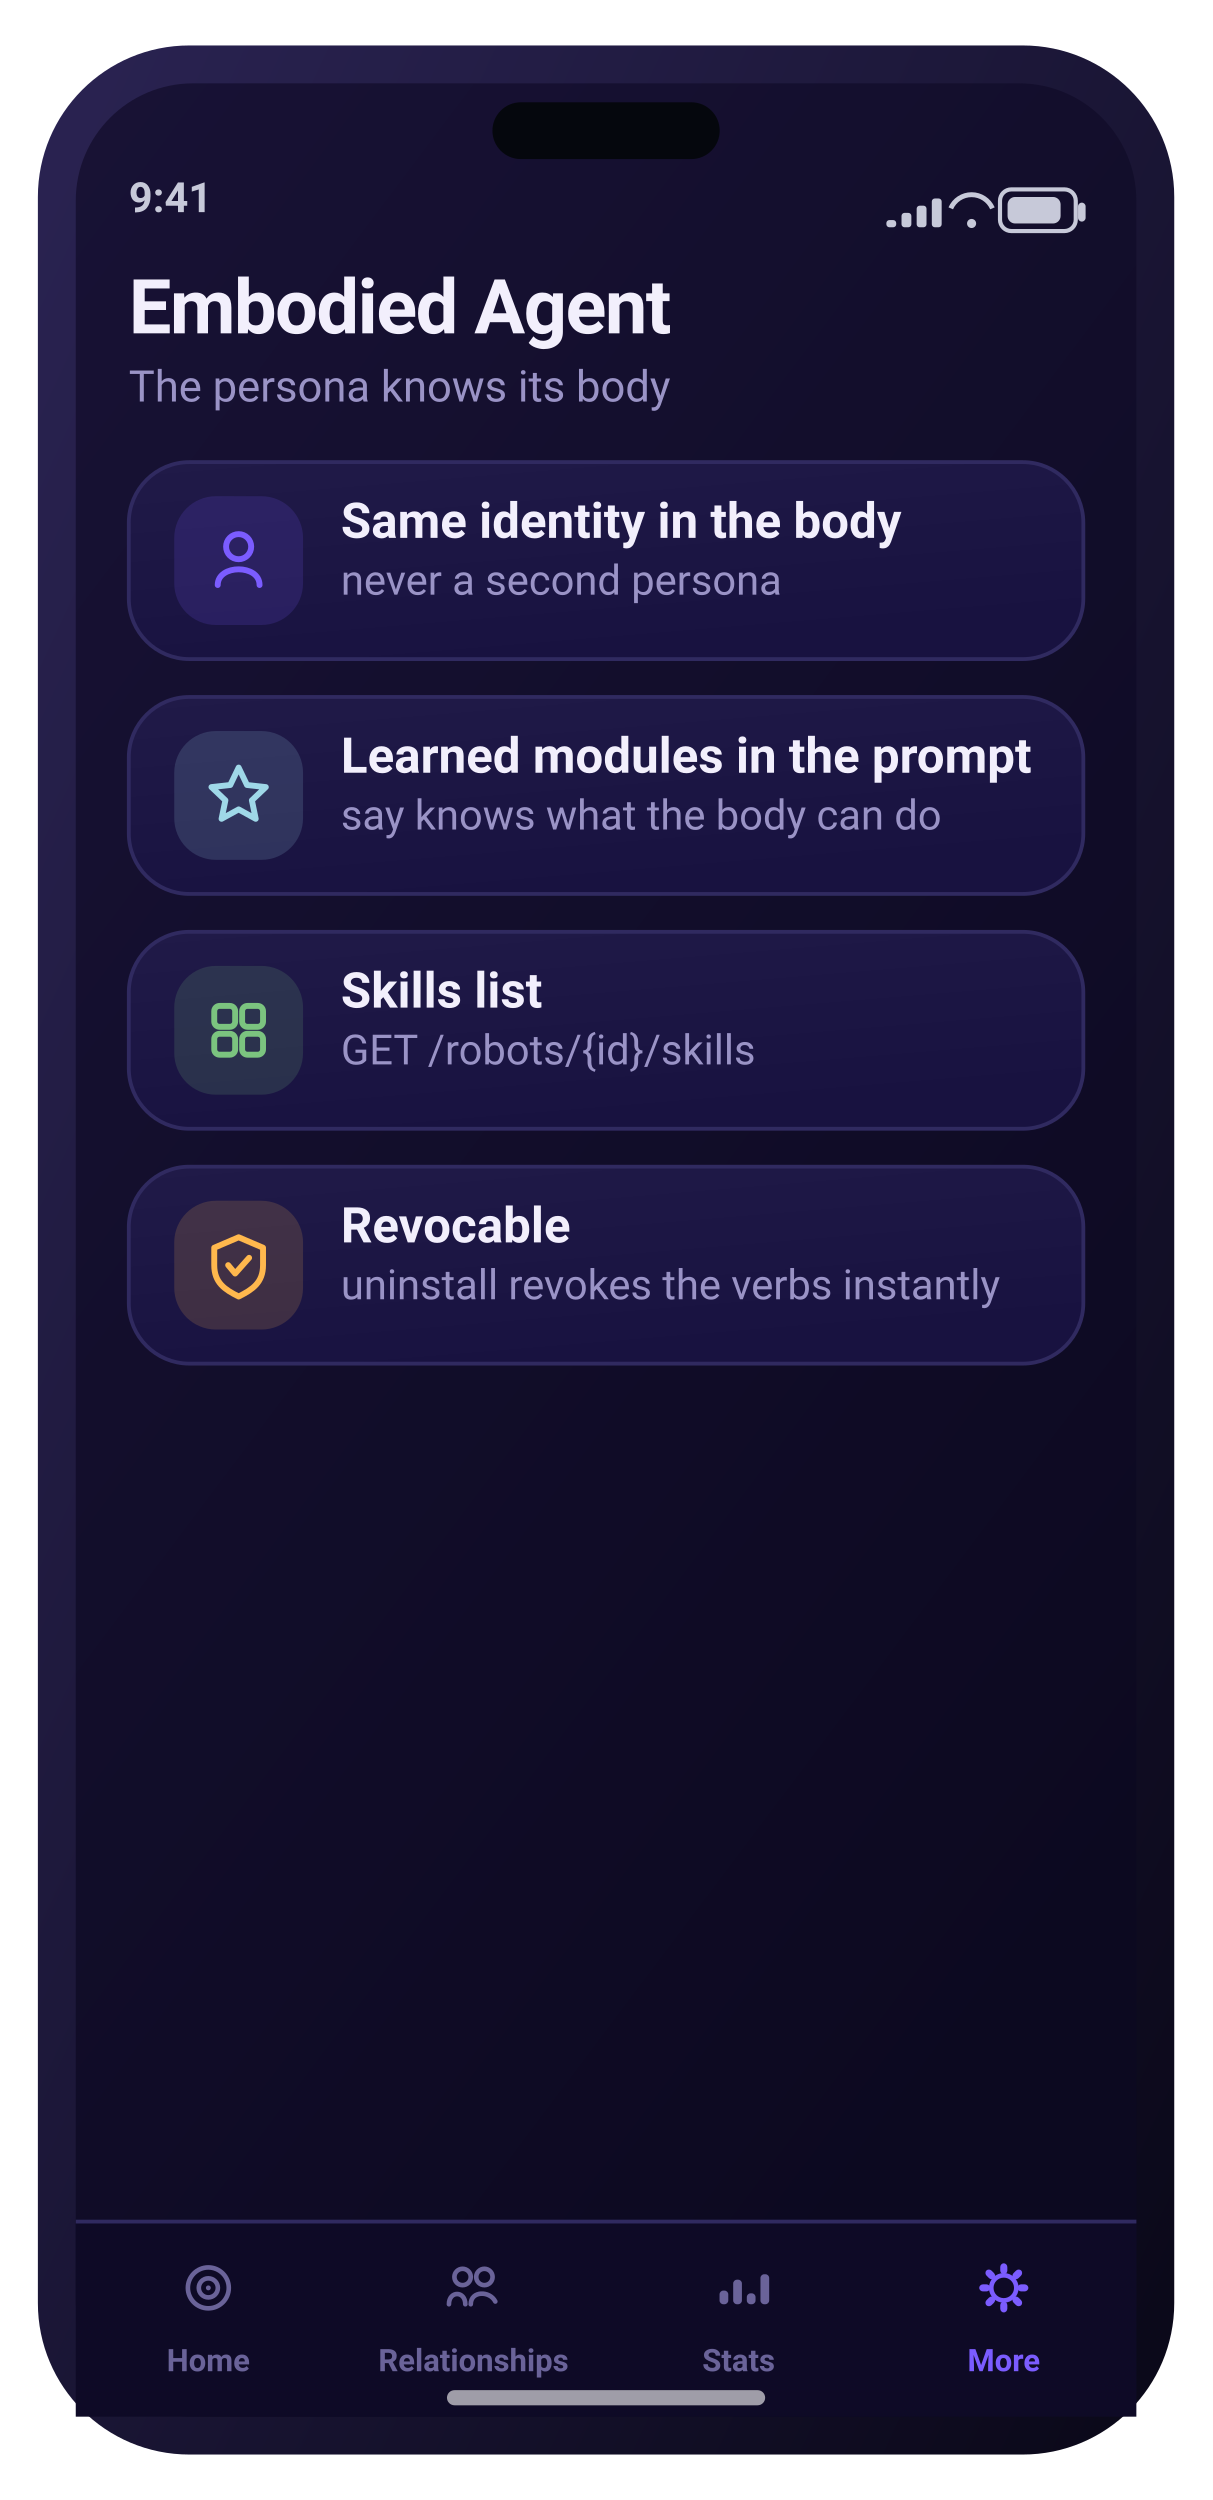
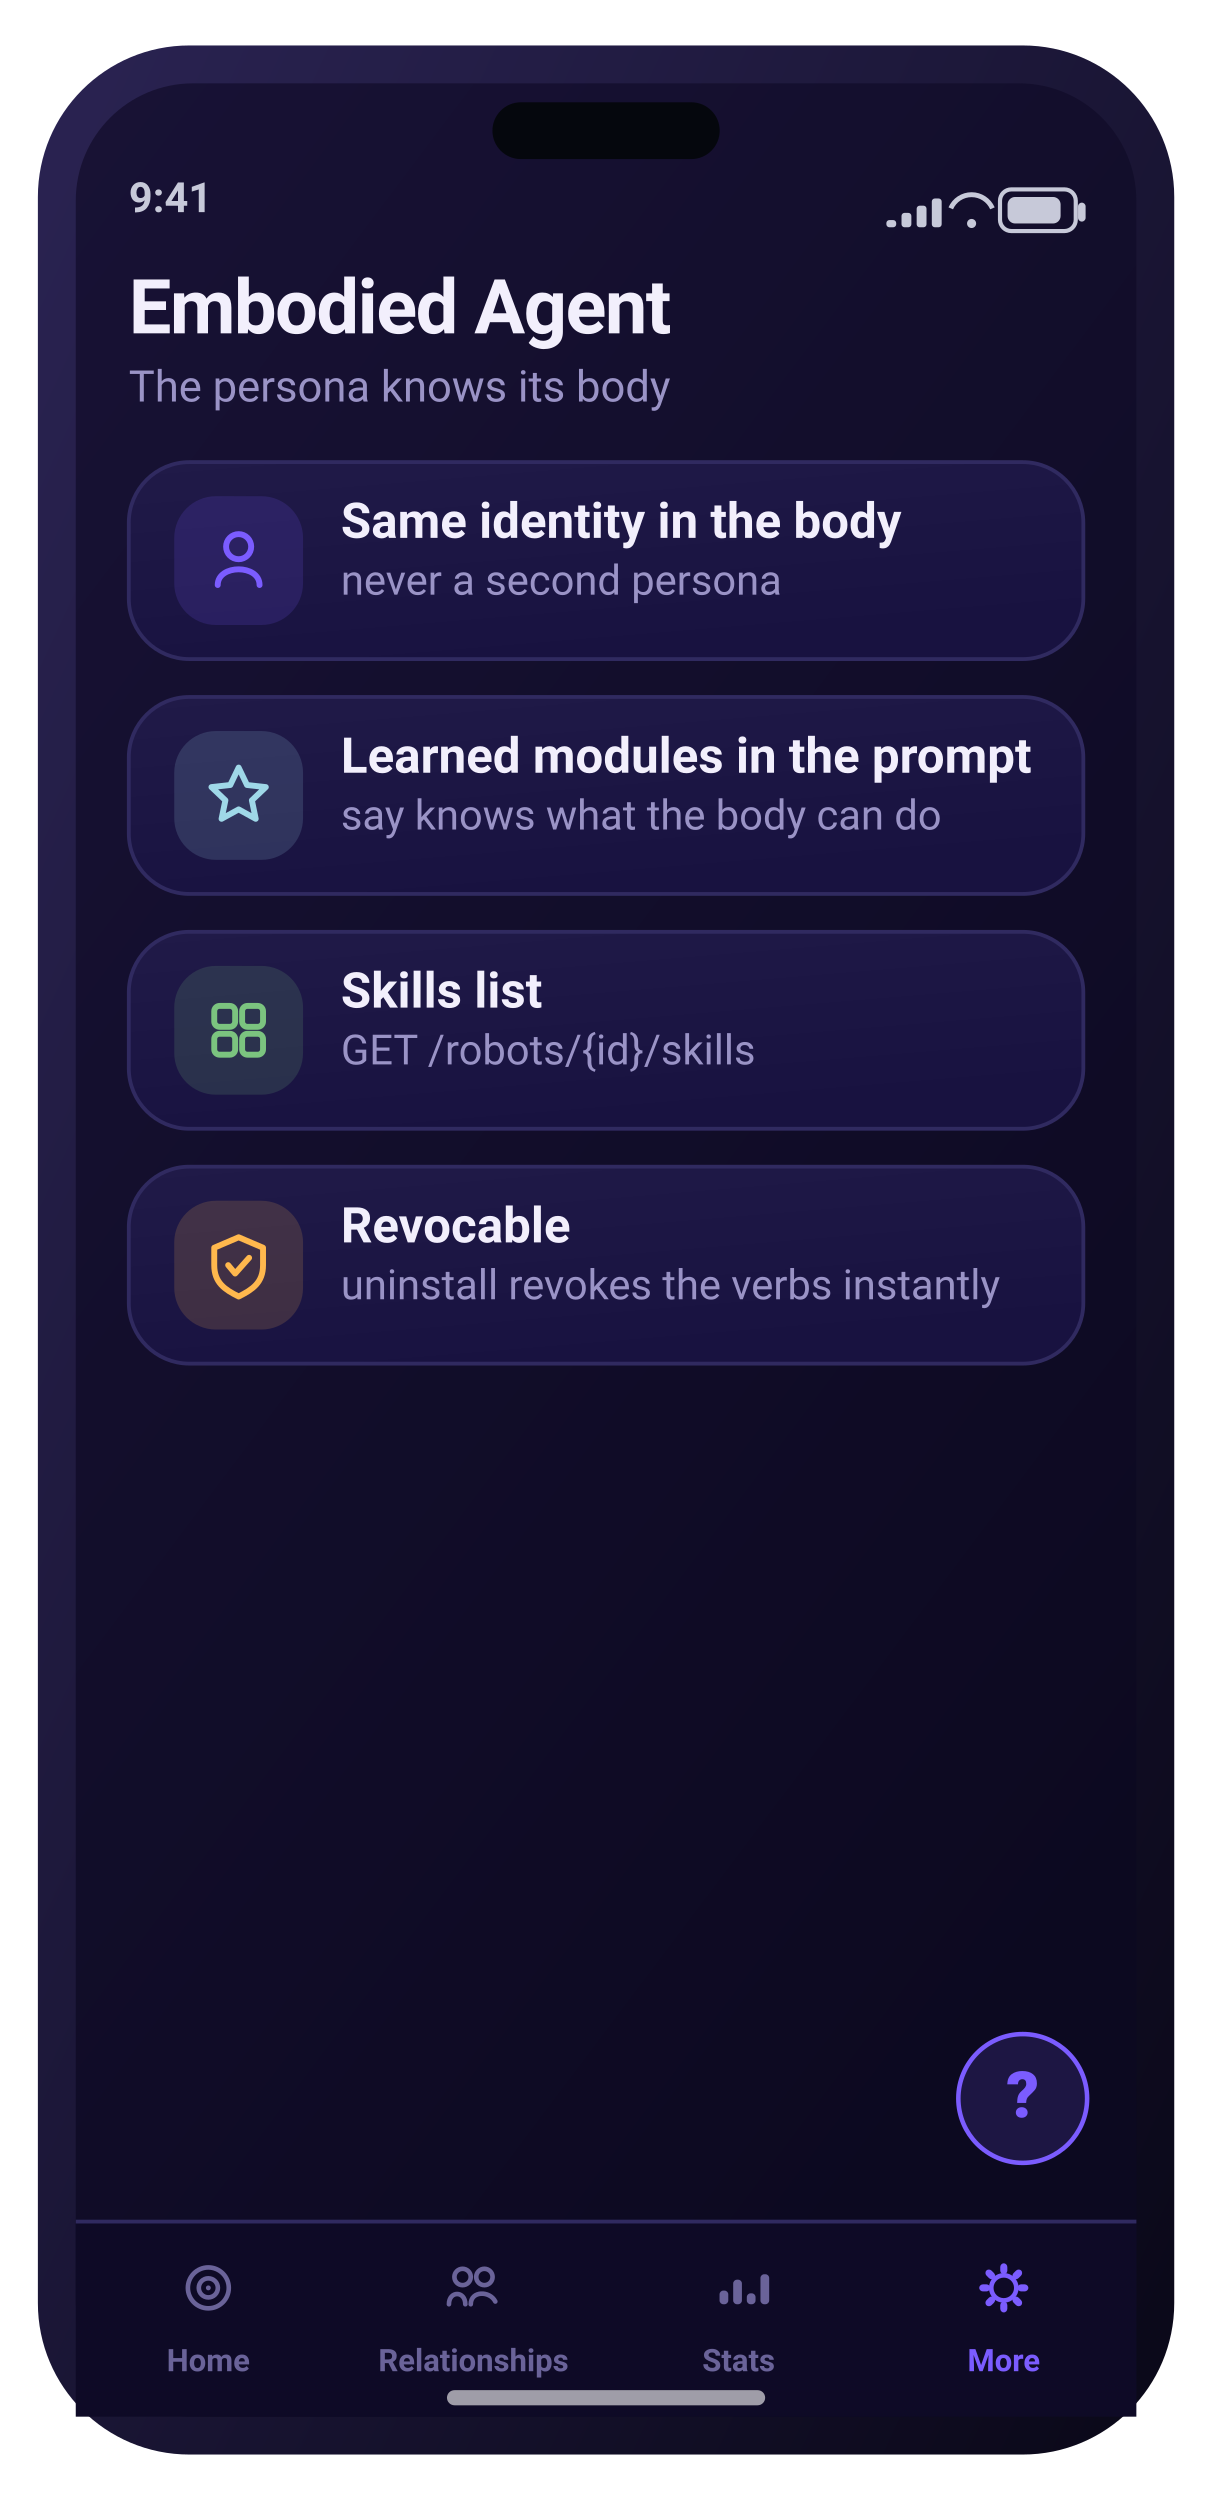
<svg xmlns="http://www.w3.org/2000/svg" width="320" height="660" viewBox="0 0 320 660" role="img" aria-label="Embodied Agent screen">
  <defs>
    <linearGradient id="gScr" x1="0" y1="0" x2="0.6" y2="1">
      <stop offset="0" stop-color="#181235" />
      <stop offset="1" stop-color="#0c0920" />
    </linearGradient>
    <linearGradient id="gFrame" x1="0" y1="0" x2="1" y2="1">
      <stop offset="0" stop-color="#2a2352" />
      <stop offset="1" stop-color="#0a0818" />
    </linearGradient>
    <linearGradient id="gCard" x1="0" y1="0" x2="0.4" y2="1">
      <stop offset="0" stop-color="#201a48" />
      <stop offset="1" stop-color="#181240" />
    </linearGradient>
    <linearGradient id="gBrand" x1="0" y1="0" x2="1" y2="0">
      <stop offset="0" stop-color="#7b5cff" />
      <stop offset="1" stop-color="#9d7bff" />
    </linearGradient>
    <linearGradient id="gAmber" x1="0" y1="0" x2="1" y2="0">
      <stop offset="0" stop-color="#ffb84d" />
      <stop offset="1" stop-color="#ffd27a" />
    </linearGradient>
    <linearGradient id="mV" x1="0" y1="0" x2="1" y2="0">
      <stop offset="0" stop-color="#7b5cff" />
      <stop offset="1" stop-color="#9d7bff" />
    </linearGradient>
    <linearGradient id="mA" x1="0" y1="0" x2="1" y2="0">
      <stop offset="0" stop-color="#ffb84d" />
      <stop offset="1" stop-color="#ff9f45" />
    </linearGradient>
    <linearGradient id="mG" x1="0" y1="0" x2="1" y2="0">
      <stop offset="0" stop-color="#5fb87a" />
      <stop offset="1" stop-color="#7bc47f" />
    </linearGradient>
    <linearGradient id="mC" x1="0" y1="0" x2="1" y2="0">
      <stop offset="0" stop-color="#6bb6d6" />
      <stop offset="1" stop-color="#9fd8e8" />
    </linearGradient>
    <radialGradient id="orb" cx="36%" cy="30%" r="78%">
      <stop offset="0" stop-color="#d9ccff" />
      <stop offset="38%" stop-color="#7b5cff" />
      <stop offset="78%" stop-color="#3f3bc0" />
      <stop offset="100%" stop-color="#140f34" />
    </radialGradient>
    <radialGradient id="glow" cx="50%" cy="50%" r="50%">
      <stop offset="0" stop-color="#7b5cff" stop-opacity="0.5" />
      <stop offset="1" stop-color="#7b5cff" stop-opacity="0" />
    </radialGradient>
  </defs>
  <rect x="10.0" y="12.0" width="300.0" height="636.0" rx="40" fill="url(#gFrame)" />
  <rect x="20.0" y="22.0" width="280.0" height="616.0" rx="31" fill="url(#gScr)" />
  <rect x="130.0" y="27.0" width="60.0" height="15.0" rx="7.5" fill="#05070d" />
  <text x="34.0" y="56.0" font-family="-apple-system,BlinkMacSystemFont,'SF Pro Display','SF Pro Text','Segoe UI',Roboto,system-ui,sans-serif" font-size="11" font-weight="600" fill="#c7c9d9" text-anchor="start">9:41</text>
  <rect x="264.0" y="50.0" width="20.0" height="11.0" rx="3" fill="none" stroke="#c7c9d9" stroke-width="1.1" />
  <rect x="266.0" y="52.0" width="14.0" height="7.0" rx="2" fill="#c7c9d9" />
  <rect x="284.6" y="53.5" width="2.0" height="5.0" rx="1" fill="#c7c9d9" />
  <path d="M251 55 a6 6 0 0 1 11 0" fill="none" stroke="#c7c9d9" stroke-width="1.3" />
  <circle cx="256.5" cy="59" r="1.2" fill="#c7c9d9" />
  <rect x="234.0" y="58.1" width="2.6" height="1.9" rx="0.8" fill="#c7c9d9" />
  <rect x="238.0" y="56.2" width="2.6" height="3.8" rx="0.8" fill="#c7c9d9" />
  <rect x="242.0" y="54.3" width="2.6" height="5.7" rx="0.8" fill="#c7c9d9" />
  <rect x="246.0" y="52.4" width="2.6" height="7.6" rx="0.8" fill="#c7c9d9" />
  <text x="34.0" y="88.0" font-family="-apple-system,BlinkMacSystemFont,'SF Pro Display','SF Pro Text','Segoe UI',Roboto,system-ui,sans-serif" font-size="20" font-weight="700" fill="#f2effc" text-anchor="start" letter-spacing="-0.4">Embodied Agent</text>
  <text x="34.0" y="106.0" font-family="-apple-system,BlinkMacSystemFont,'SF Pro Display','SF Pro Text','Segoe UI',Roboto,system-ui,sans-serif" font-size="11.5" font-weight="400" fill="#9a93c6" text-anchor="start">The persona knows its body</text>
  <rect x="34.0" y="122.0" width="252.0" height="52.0" rx="16" fill="url(#gCard)" stroke="#302a60" stroke-width="1" />
  <rect x="46.0" y="131.0" width="34.0" height="34.0" rx="11" fill="rgba(123,92,255,0.16)" />
  <circle cx="63" cy="144.32" r="3.312" fill="none" stroke="#7b5cff" stroke-width="1.56" stroke-linecap="round" stroke-linejoin="round" />
  <path d="M57.48 154.44 c0 -5.52 11.04 -5.52 11.04 0" fill="none" stroke="#7b5cff" stroke-width="1.56" stroke-linecap="round" stroke-linejoin="round" />
  <text x="90.0" y="142.0" font-family="-apple-system,BlinkMacSystemFont,'SF Pro Display','SF Pro Text','Segoe UI',Roboto,system-ui,sans-serif" font-size="13" font-weight="600" fill="#f2effc" text-anchor="start">Same identity in the body</text>
  <text x="90.0" y="157.0" font-family="-apple-system,BlinkMacSystemFont,'SF Pro Display','SF Pro Text','Segoe UI',Roboto,system-ui,sans-serif" font-size="11" font-weight="400" fill="#9a93c6" text-anchor="start">never a second persona</text>
  <rect x="34.0" y="184.0" width="252.0" height="52.0" rx="16" fill="url(#gCard)" stroke="#302a60" stroke-width="1" />
  <rect x="46.0" y="193.0" width="34.0" height="34.0" rx="11" fill="rgba(159,216,232,0.16)" />
  <path d="M63 202.64 l2.208 4.6 4.968 0.552 -3.68 3.496 1.012 4.876 -4.508 -2.484 -4.508 2.484 1.012 -4.876 -3.68 -3.496 4.968 -0.552 Z" fill="none" stroke="#9fd8e8" stroke-width="1.56" stroke-linecap="round" stroke-linejoin="round" />
  <text x="90.0" y="204.0" font-family="-apple-system,BlinkMacSystemFont,'SF Pro Display','SF Pro Text','Segoe UI',Roboto,system-ui,sans-serif" font-size="13" font-weight="600" fill="#f2effc" text-anchor="start">Learned modules in the prompt</text>
  <text x="90.0" y="219.0" font-family="-apple-system,BlinkMacSystemFont,'SF Pro Display','SF Pro Text','Segoe UI',Roboto,system-ui,sans-serif" font-size="11" font-weight="400" fill="#9a93c6" text-anchor="start">say knows what the body can do</text>
  <rect x="34.0" y="246.0" width="252.0" height="52.0" rx="16" fill="url(#gCard)" stroke="#302a60" stroke-width="1" />
  <rect x="46.0" y="255.0" width="34.0" height="34.0" rx="11" fill="rgba(123,196,127,0.16)" />
  <rect x="56.56" y="265.56" width="5.52" height="5.52" rx="1.4" fill="none" stroke="#7bc47f" stroke-width="1.56" stroke-linecap="round" stroke-linejoin="round" />
  <rect x="63.92" y="265.56" width="5.52" height="5.52" rx="1.4" fill="none" stroke="#7bc47f" stroke-width="1.56" stroke-linecap="round" stroke-linejoin="round" />
  <rect x="56.56" y="272.92" width="5.52" height="5.52" rx="1.4" fill="none" stroke="#7bc47f" stroke-width="1.56" stroke-linecap="round" stroke-linejoin="round" />
  <rect x="63.92" y="272.92" width="5.52" height="5.52" rx="1.4" fill="none" stroke="#7bc47f" stroke-width="1.56" stroke-linecap="round" stroke-linejoin="round" />
  <text x="90.0" y="266.0" font-family="-apple-system,BlinkMacSystemFont,'SF Pro Display','SF Pro Text','Segoe UI',Roboto,system-ui,sans-serif" font-size="13" font-weight="600" fill="#f2effc" text-anchor="start">Skills list</text>
  <text x="90.0" y="281.0" font-family="-apple-system,BlinkMacSystemFont,'SF Pro Display','SF Pro Text','Segoe UI',Roboto,system-ui,sans-serif" font-size="11" font-weight="400" fill="#9a93c6" text-anchor="start">GET /robots/{id}/skills</text>
  <rect x="34.0" y="308.0" width="252.0" height="52.0" rx="16" fill="url(#gCard)" stroke="#302a60" stroke-width="1" />
  <rect x="46.0" y="317.0" width="34.0" height="34.0" rx="11" fill="rgba(255,184,77,0.16)" />
  <path d="M63 326.64 l6.44 2.76 v4.6 c0 4.6 -2.76 6.44 -6.44 8.28 c-3.68 -1.84 -6.44 -3.68 -6.44 -8.28 v-4.6 Z" fill="none" stroke="#ffb84d" stroke-width="1.56" stroke-linecap="round" stroke-linejoin="round" />
  <path d="M60.24 334.0 l1.84 2.208 3.68 -4.14" fill="none" stroke="#ffb84d" stroke-width="1.56" stroke-linecap="round" stroke-linejoin="round" />
  <text x="90.0" y="328.0" font-family="-apple-system,BlinkMacSystemFont,'SF Pro Display','SF Pro Text','Segoe UI',Roboto,system-ui,sans-serif" font-size="13" font-weight="600" fill="#f2effc" text-anchor="start">Revocable</text>
  <text x="90.0" y="343.0" font-family="-apple-system,BlinkMacSystemFont,'SF Pro Display','SF Pro Text','Segoe UI',Roboto,system-ui,sans-serif" font-size="11" font-weight="400" fill="#9a93c6" text-anchor="start">uninstall revokes the verbs instantly</text>
  <rect x="20.0" y="586.0" width="280.0" height="52.0" rx="0" fill="#0e0a26" />
  <rect x="20" y="586" width="280" height="1" fill="#302a60" />
  <circle cx="55.0" cy="604" r="5.4" fill="none" stroke="#6a6399" stroke-width="1.22" stroke-linecap="round" stroke-linejoin="round" />
  <circle cx="55.0" cy="604" r="2.52" fill="none" stroke="#6a6399" stroke-width="1.22" stroke-linecap="round" stroke-linejoin="round" />
  <circle cx="55.0" cy="604" r="0.648" fill="#6a6399" />
  <text x="55.0" y="626.0" font-family="-apple-system,BlinkMacSystemFont,'SF Pro Display','SF Pro Text','Segoe UI',Roboto,system-ui,sans-serif" font-size="8.2" font-weight="600" fill="#6a6399" text-anchor="middle">Home</text>
  <circle cx="122.12" cy="601.12" r="2.16" fill="none" stroke="#6a6399" stroke-width="1.22" stroke-linecap="round" stroke-linejoin="round" />
  <circle cx="127.88" cy="601.12" r="2.16" fill="none" stroke="#6a6399" stroke-width="1.22" stroke-linecap="round" stroke-linejoin="round" />
  <path d="M118.52 608.32 c0 -3.6 4.32 -3.6 4.32 0 M124.28 608.32 c0 -3.6 5.04 -3.6 6.48 -0.72" fill="none" stroke="#6a6399" stroke-width="1.22" stroke-linecap="round" stroke-linejoin="round" />
  <text x="125.0" y="626.0" font-family="-apple-system,BlinkMacSystemFont,'SF Pro Display','SF Pro Text','Segoe UI',Roboto,system-ui,sans-serif" font-size="8.2" font-weight="600" fill="#6a6399" text-anchor="middle">Relationships</text>
  <rect x="189.96" y="604.72" width="2.304" height="3.6" rx="1" fill="#6a6399" />
  <rect x="193.56" y="601.84" width="2.304" height="6.48" rx="1" fill="#6a6399" />
  <rect x="197.16" y="605.44" width="2.304" height="2.88" rx="1" fill="#6a6399" />
  <rect x="200.76" y="600.4" width="2.304" height="7.92" rx="1" fill="#6a6399" />
  <text x="195.0" y="626.0" font-family="-apple-system,BlinkMacSystemFont,'SF Pro Display','SF Pro Text','Segoe UI',Roboto,system-ui,sans-serif" font-size="8.2" font-weight="600" fill="#6a6399" text-anchor="middle">Stats</text>
  <rect x="264.064" y="597.52" width="1.872" height="2.88" rx="1" transform="rotate(0 265.0 604)" fill="#7b5cff" />
  <rect x="264.064" y="597.52" width="1.872" height="2.88" rx="1" transform="rotate(45 265.0 604)" fill="#7b5cff" />
  <rect x="264.064" y="597.52" width="1.872" height="2.88" rx="1" transform="rotate(90 265.0 604)" fill="#7b5cff" />
  <rect x="264.064" y="597.52" width="1.872" height="2.88" rx="1" transform="rotate(135 265.0 604)" fill="#7b5cff" />
  <rect x="264.064" y="597.52" width="1.872" height="2.88" rx="1" transform="rotate(180 265.0 604)" fill="#7b5cff" />
  <rect x="264.064" y="597.52" width="1.872" height="2.88" rx="1" transform="rotate(225 265.0 604)" fill="#7b5cff" />
  <rect x="264.064" y="597.52" width="1.872" height="2.88" rx="1" transform="rotate(270 265.0 604)" fill="#7b5cff" />
  <rect x="264.064" y="597.52" width="1.872" height="2.88" rx="1" transform="rotate(315 265.0 604)" fill="#7b5cff" />
  <circle cx="265.0" cy="604" r="3.312" fill="none" stroke="#7b5cff" stroke-width="1.22" stroke-linecap="round" stroke-linejoin="round" />
  <text x="265.0" y="626.0" font-family="-apple-system,BlinkMacSystemFont,'SF Pro Display','SF Pro Text','Segoe UI',Roboto,system-ui,sans-serif" font-size="8.2" font-weight="600" fill="#7b5cff" text-anchor="middle">More</text>
+   <circle cx="270" cy="554" r="17" fill="rgba(123,92,255,0.16)" stroke="#7b5cff" stroke-width="1.2" />
+   <text x="270.0" y="559.0" font-family="-apple-system,BlinkMacSystemFont,'SF Pro Display','SF Pro Text','Segoe UI',Roboto,system-ui,sans-serif" font-size="17" font-weight="800" fill="#7b5cff" text-anchor="middle">?</text>
  <rect x="118.0" y="631.0" width="84.0" height="4.0" rx="2" fill="rgba(255,255,255,0.6)" />
</svg>
